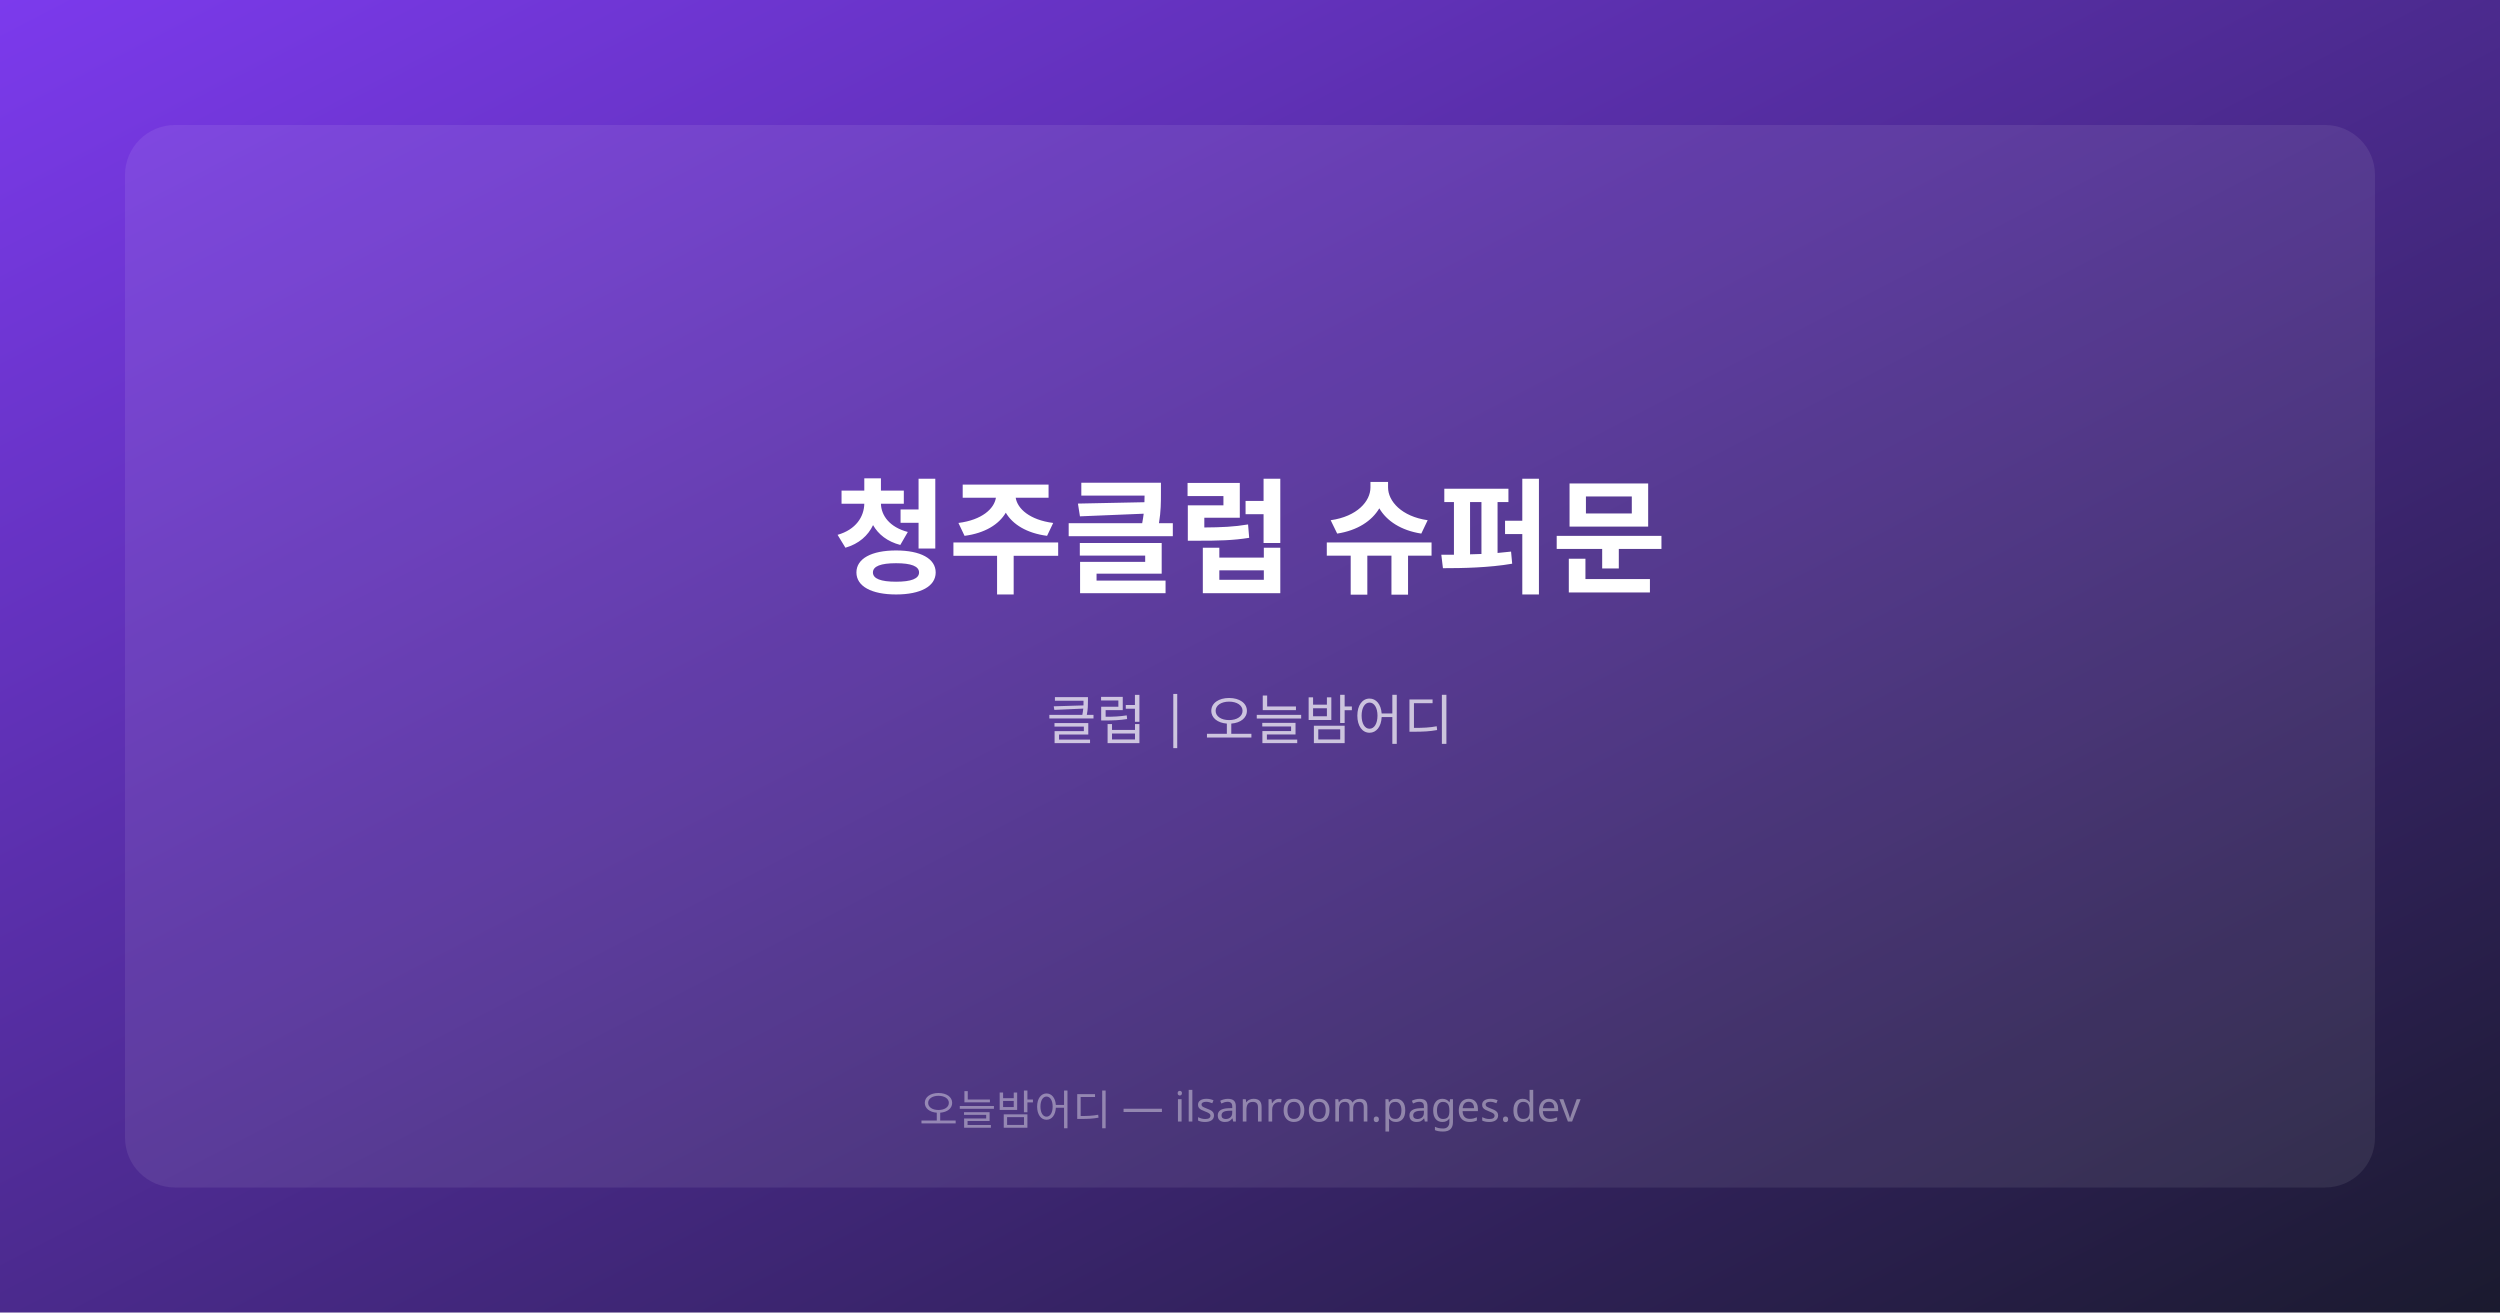
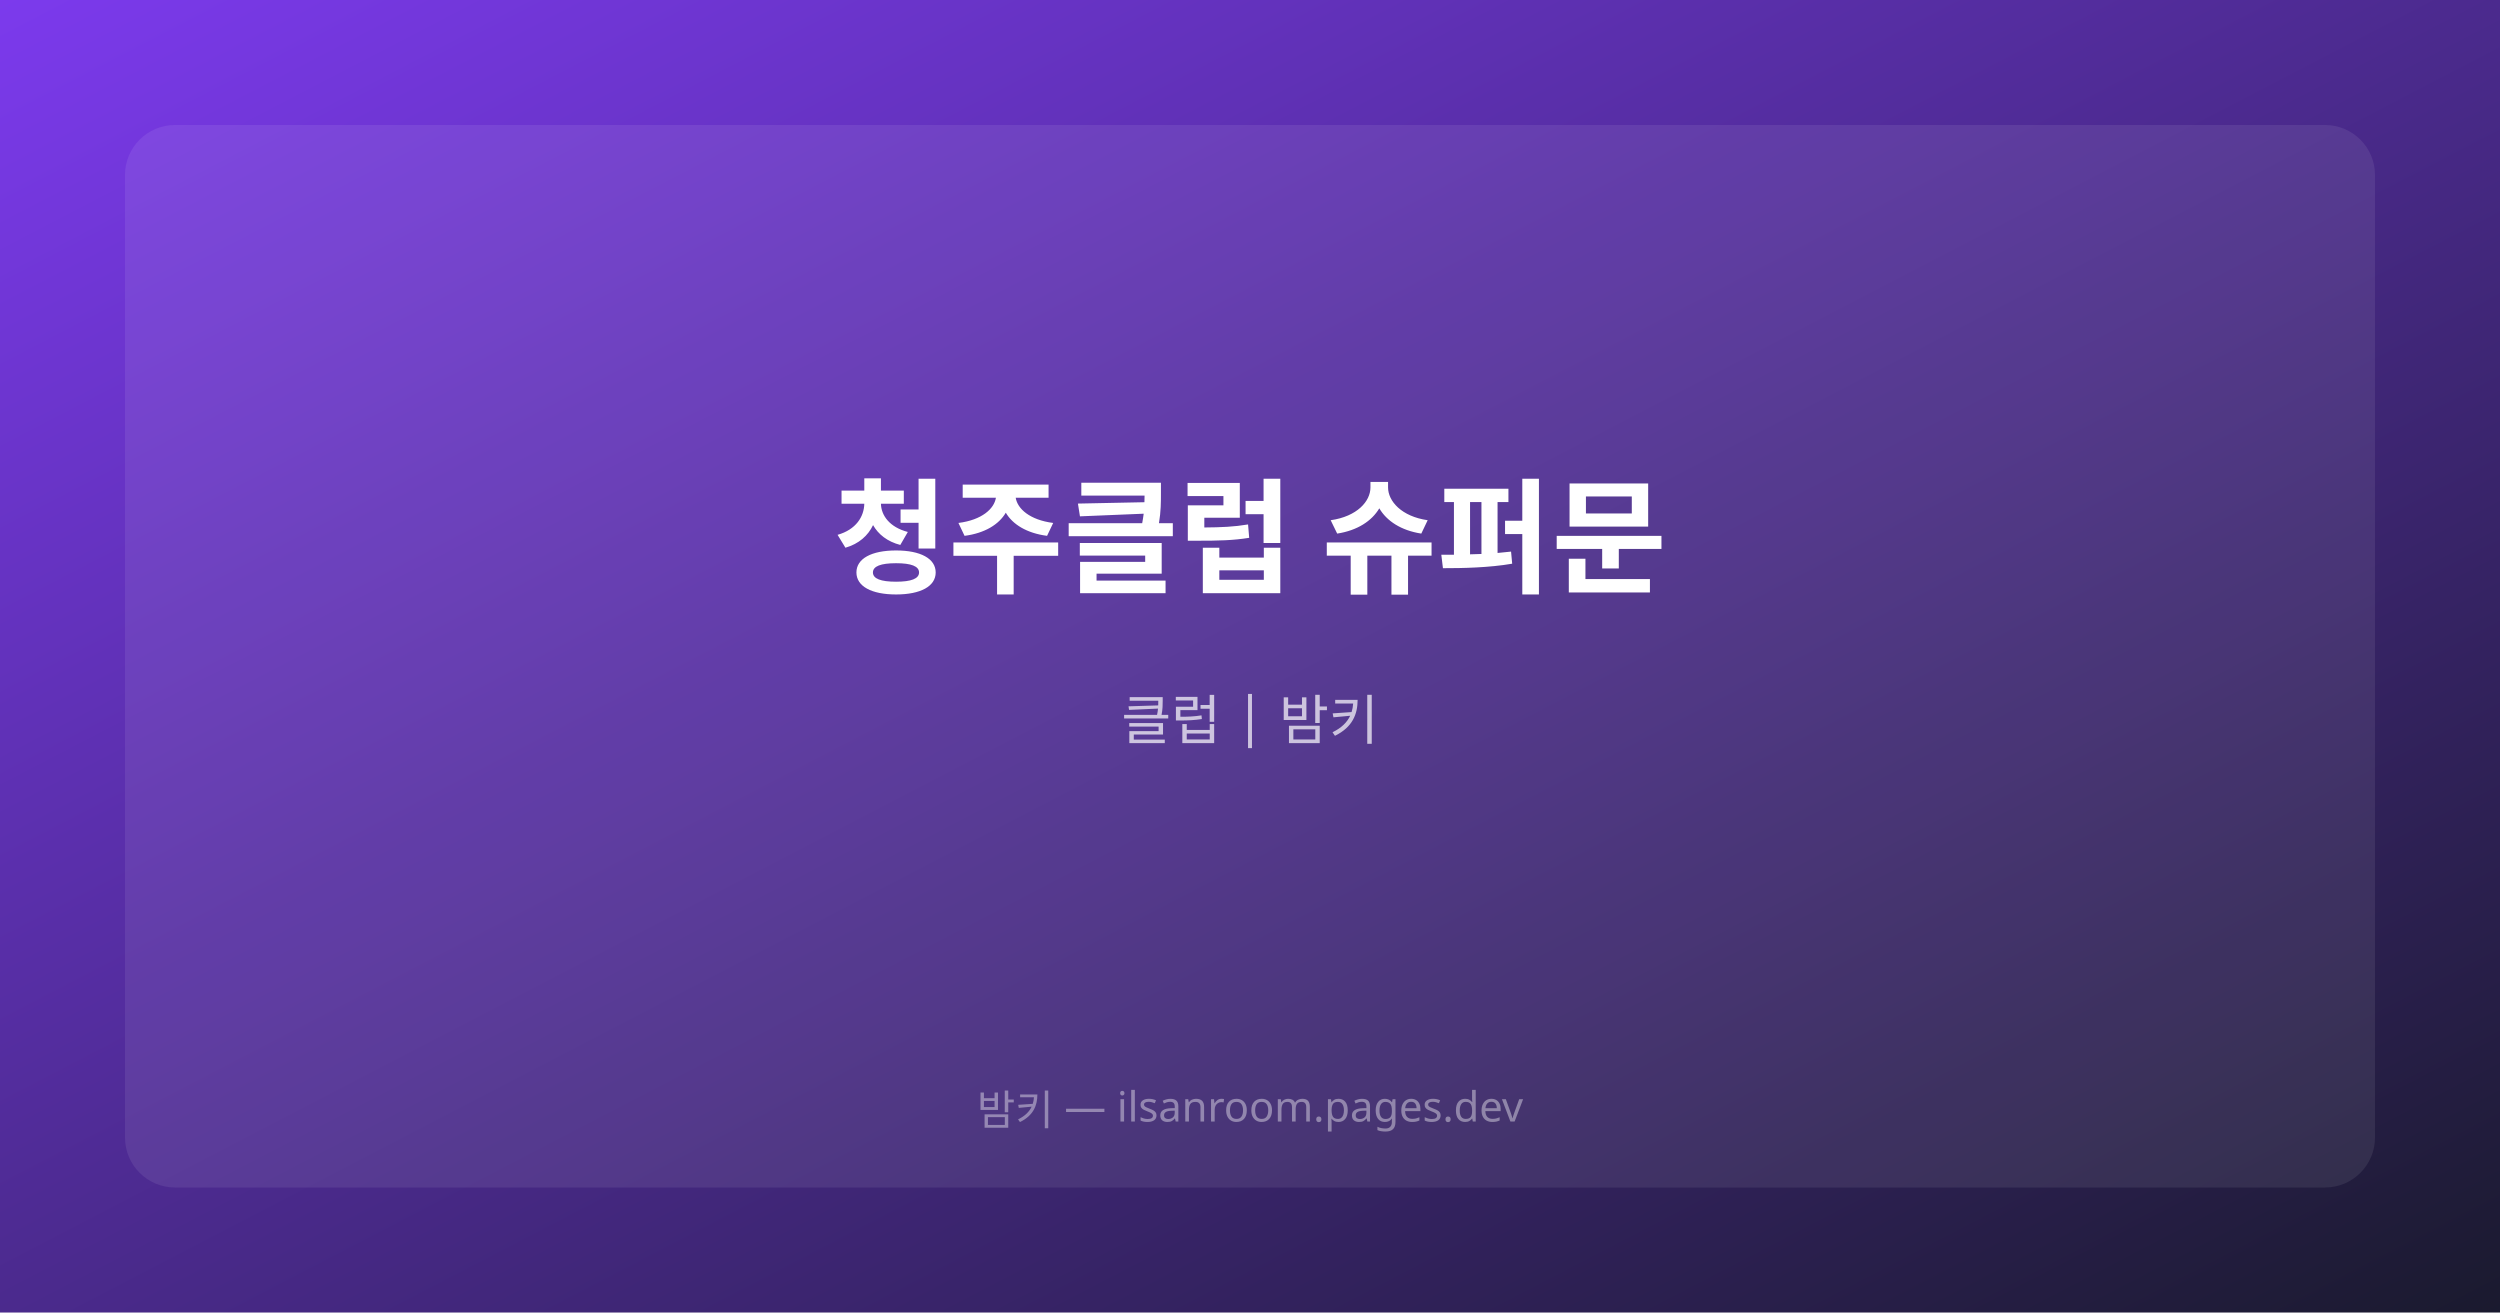
<svg xmlns="http://www.w3.org/2000/svg" width="1200" height="630" viewBox="0 0 1200 630">
  <defs>
    <linearGradient id="bg" x1="0%" y1="0%" x2="100%" y2="100%">
      <stop offset="0%" style="stop-color:#7C3AED;stop-opacity:1" />
      <stop offset="100%" style="stop-color:#1a1a2e;stop-opacity:1" />
    </linearGradient>
  </defs>
  <rect width="1200" height="630" fill="url(#bg)" />
  <rect x="60" y="60" width="1080" height="510" rx="24" fill="rgba(255,255,255,0.08)" />
  <text x="600" y="280" text-anchor="middle" font-family="sans-serif" font-size="60" font-weight="bold" fill="white">청주클럽 슈퍼문</text>
-   <text x="600" y="355" text-anchor="middle" font-family="sans-serif" font-size="26" fill="rgba(255,255,255,0.7)">클럽 | 오늘밤어디</text>
-   <text x="600" y="540" text-anchor="middle" font-family="sans-serif" font-size="20" fill="rgba(255,255,255,0.4)">오늘밤어디 — ilsanroom.pages.dev</text>
+   <text x="600" y="355" text-anchor="middle" font-family="sans-serif" font-size="26" fill="rgba(255,255,255,0.7)">클럽 | 밤키</text>
+   <text x="600" y="540" text-anchor="middle" font-family="sans-serif" font-size="20" fill="rgba(255,255,255,0.4)">밤키 — ilsanroom.pages.dev</text>
</svg>
